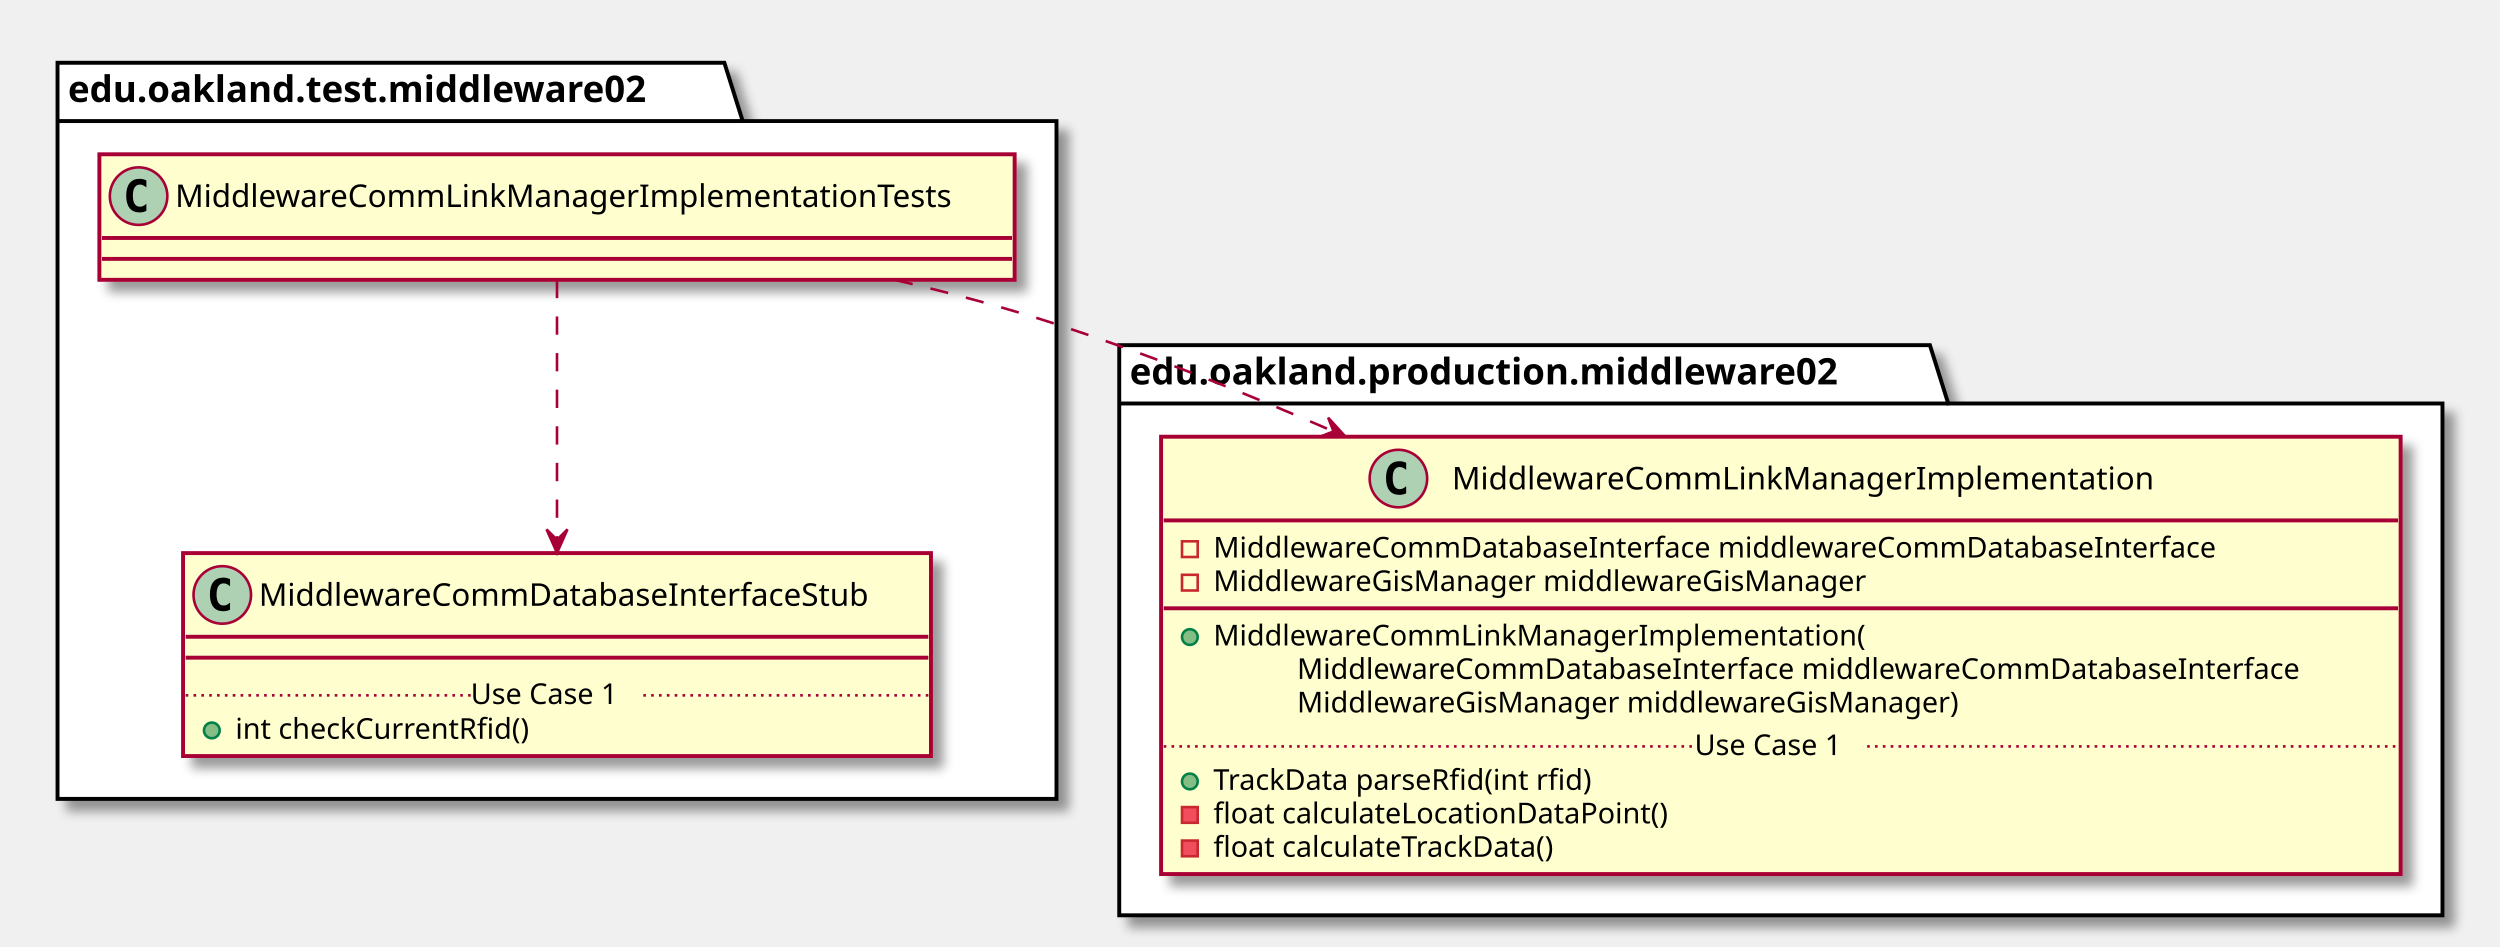
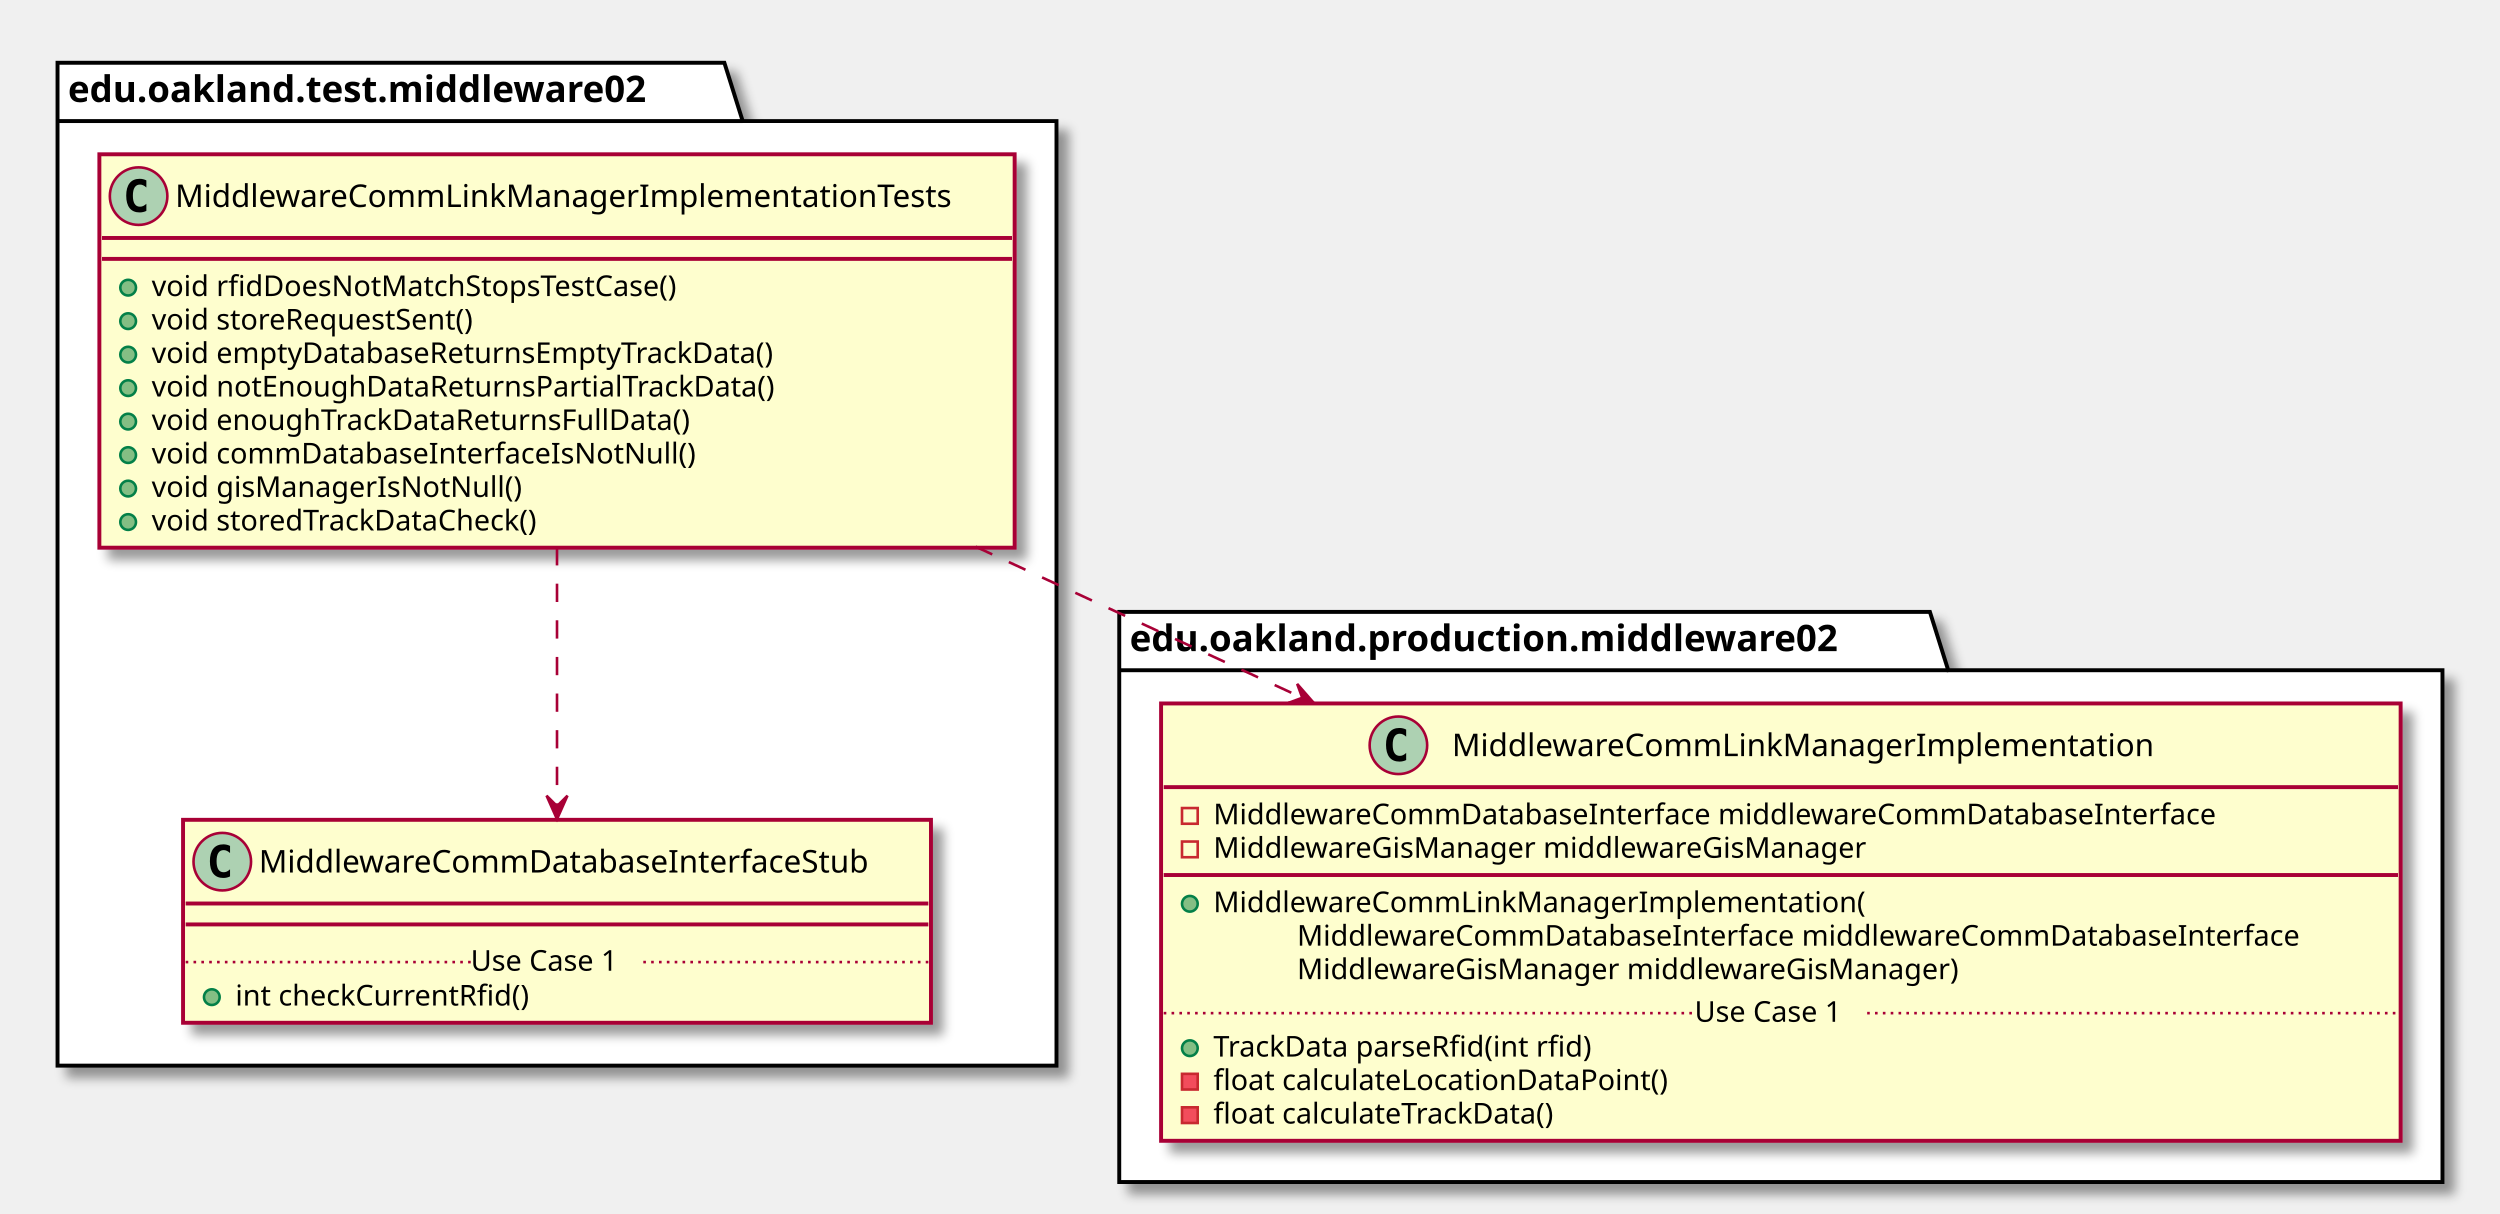
- <svg xmlns="http://www.w3.org/2000/svg" contentScriptType="application/ecmascript" contentStyleType="text/css" height="362px" preserveAspectRatio="none" style="width:956px;height:362px;" version="1.1" viewBox="0 0 956 362" width="956px" zoomAndPan="magnify">
+ <svg xmlns="http://www.w3.org/2000/svg" contentScriptType="application/ecmascript" contentStyleType="text/css" height="464px" preserveAspectRatio="none" style="width:956px;height:464px;" version="1.1" viewBox="0 0 956 464" width="956px" zoomAndPan="magnify">
  <defs>
-     <filter height="300%" id="f941colceabsc" width="300%" x="-1" y="-1">
+     <filter height="300%" id="f1qnm3le80cw2b" width="300%" x="-1" y="-1">
      <feGaussianBlur result="blurOut" stdDeviation="2.0" />
      <feColorMatrix in="blurOut" result="blurOut2" type="matrix" values="0 0 0 0 0 0 0 0 0 0 0 0 0 0 0 0 0 0 .4 0" />
      <feOffset dx="4.0" dy="4.0" in="blurOut2" result="blurOut3" />
      <feBlend in="SourceGraphic" in2="blurOut3" mode="normal" />
    </filter>
  </defs>
  <g>
-     <polygon fill="#FFFFFF" filter="url(#f941colceabsc)" points="22,24,277,24,284,46.297,404,46.297,404,305.5,22,305.5,22,24" style="stroke: #000000; stroke-width: 1.5;" />
+     <polygon fill="#FFFFFF" filter="url(#f1qnm3le80cw2b)" points="22,24,277,24,284,46.297,404,46.297,404,407.5,22,407.5,22,24" style="stroke: #000000; stroke-width: 1.5;" />
    <line style="stroke: #000000; stroke-width: 1.5;" x1="22" x2="284" y1="46.297" y2="46.297" />
    <text fill="#000000" font-family="sans-serif" font-size="14" font-weight="bold" lengthAdjust="spacingAndGlyphs" textLength="249" x="26" y="38.995">edu.oakland.test.middleware02</text>
-     <polygon fill="#FFFFFF" filter="url(#f941colceabsc)" points="428,132,738,132,745,154.297,934,154.297,934,350,428,350,428,132" style="stroke: #000000; stroke-width: 1.5;" />
-     <line style="stroke: #000000; stroke-width: 1.5;" x1="428" x2="745" y1="154.297" y2="154.297" />
-     <text fill="#000000" font-family="sans-serif" font-size="14" font-weight="bold" lengthAdjust="spacingAndGlyphs" textLength="304" x="432" y="146.995">edu.oakland.production.middleware02</text>
-     <rect fill="#FEFECE" filter="url(#f941colceabsc)" height="48" id="MiddlewareCommLinkManagerImplementationTests" style="stroke: #A80036; stroke-width: 1.5;" width="350" x="38" y="59" />
+     <polygon fill="#FFFFFF" filter="url(#f1qnm3le80cw2b)" points="428,234,738,234,745,256.297,934,256.297,934,452,428,452,428,234" style="stroke: #000000; stroke-width: 1.5;" />
+     <line style="stroke: #000000; stroke-width: 1.5;" x1="428" x2="745" y1="256.297" y2="256.297" />
+     <text fill="#000000" font-family="sans-serif" font-size="14" font-weight="bold" lengthAdjust="spacingAndGlyphs" textLength="304" x="432" y="248.995">edu.oakland.production.middleware02</text>
+     <rect fill="#FEFECE" filter="url(#f1qnm3le80cw2b)" height="150.438" id="MiddlewareCommLinkManagerImplementationTests" style="stroke: #A80036; stroke-width: 1.5;" width="350" x="38" y="59" />
    <ellipse cx="53" cy="75" fill="#ADD1B2" rx="11" ry="11" style="stroke: #A80036; stroke-width: 1.0;" />
    <path d="M55.969,80.641 Q55.391,80.938 54.75,81.078 Q54.109,81.234 53.406,81.234 Q50.906,81.234 49.578,79.594 Q48.266,77.938 48.266,74.812 Q48.266,71.688 49.578,70.031 Q50.906,68.375 53.406,68.375 Q54.109,68.375 54.75,68.531 Q55.406,68.688 55.969,68.984 L55.969,71.703 Q55.344,71.125 54.75,70.859 Q54.156,70.578 53.531,70.578 Q52.188,70.578 51.5,71.656 Q50.812,72.719 50.812,74.812 Q50.812,76.906 51.5,77.984 Q52.188,79.047 53.531,79.047 Q54.156,79.047 54.75,78.781 Q55.344,78.5 55.969,77.922 L55.969,80.641 Z " />
    <text fill="#000000" font-family="sans-serif" font-size="12" lengthAdjust="spacingAndGlyphs" textLength="318" x="67" y="79.154">MiddlewareCommLinkManagerImplementationTests</text>
    <line style="stroke: #A80036; stroke-width: 1.5;" x1="39" x2="387" y1="91" y2="91" />
    <line style="stroke: #A80036; stroke-width: 1.5;" x1="39" x2="387" y1="99" y2="99" />
-     <rect fill="#FEFECE" filter="url(#f941colceabsc)" height="77.609" id="MiddlewareCommDatabaseInterfaceStub" style="stroke: #A80036; stroke-width: 1.5;" width="286" x="70" y="211.5" />
-     <ellipse cx="85" cy="227.5" fill="#ADD1B2" rx="11" ry="11" style="stroke: #A80036; stroke-width: 1.0;" />
-     <path d="M87.969,233.141 Q87.391,233.438 86.75,233.578 Q86.109,233.734 85.406,233.734 Q82.906,233.734 81.578,232.094 Q80.266,230.438 80.266,227.312 Q80.266,224.188 81.578,222.531 Q82.906,220.875 85.406,220.875 Q86.109,220.875 86.75,221.031 Q87.406,221.188 87.969,221.484 L87.969,224.203 Q87.344,223.625 86.75,223.359 Q86.156,223.078 85.531,223.078 Q84.188,223.078 83.5,224.156 Q82.812,225.219 82.812,227.312 Q82.812,229.406 83.5,230.484 Q84.188,231.547 85.531,231.547 Q86.156,231.547 86.75,231.281 Q87.344,231 87.969,230.422 L87.969,233.141 Z " />
-     <text fill="#000000" font-family="sans-serif" font-size="12" lengthAdjust="spacingAndGlyphs" textLength="254" x="99" y="231.654">MiddlewareCommDatabaseInterfaceStub</text>
-     <line style="stroke: #A80036; stroke-width: 1.5;" x1="71" x2="355" y1="243.5" y2="243.5" />
-     <line style="stroke: #A80036; stroke-width: 1.5;" x1="71" x2="355" y1="251.5" y2="251.5" />
-     <ellipse cx="81" cy="279.305" fill="#84BE84" rx="3" ry="3" style="stroke: #038048; stroke-width: 1.0;" />
-     <text fill="#000000" font-family="sans-serif" font-size="11" lengthAdjust="spacingAndGlyphs" textLength="122" x="90" y="282.515">int checkCurrentRfid()</text>
-     <line style="stroke: #A80036; stroke-width: 1.0; stroke-dasharray: 1.0,2.0;" x1="71" x2="180" y1="265.902" y2="265.902" />
-     <text fill="#000000" font-family="sans-serif" font-size="11" lengthAdjust="spacingAndGlyphs" textLength="66" x="180" y="269.21">Use Case 1</text>
-     <line style="stroke: #A80036; stroke-width: 1.0; stroke-dasharray: 1.0,2.0;" x1="246" x2="355" y1="265.902" y2="265.902" />
-     <rect fill="#FEFECE" filter="url(#f941colceabsc)" height="167.242" id="MiddlewareCommLinkManagerImplementation" style="stroke: #A80036; stroke-width: 1.5;" width="474" x="444" y="167" />
-     <ellipse cx="534.75" cy="183" fill="#ADD1B2" rx="11" ry="11" style="stroke: #A80036; stroke-width: 1.0;" />
-     <path d="M537.719,188.641 Q537.141,188.938 536.5,189.078 Q535.859,189.234 535.156,189.234 Q532.656,189.234 531.328,187.594 Q530.016,185.938 530.016,182.812 Q530.016,179.688 531.328,178.031 Q532.656,176.375 535.156,176.375 Q535.859,176.375 536.5,176.531 Q537.156,176.688 537.719,176.984 L537.719,179.703 Q537.094,179.125 536.5,178.859 Q535.906,178.578 535.281,178.578 Q533.938,178.578 533.25,179.656 Q532.562,180.719 532.562,182.812 Q532.562,184.906 533.25,185.984 Q533.938,187.047 535.281,187.047 Q535.906,187.047 536.5,186.781 Q537.094,186.5 537.719,185.922 L537.719,188.641 Z " />
-     <text fill="#000000" font-family="sans-serif" font-size="12" lengthAdjust="spacingAndGlyphs" textLength="284" x="555.25" y="187.154">MiddlewareCommLinkManagerImplementation</text>
-     <line style="stroke: #A80036; stroke-width: 1.5;" x1="445" x2="917" y1="199" y2="199" />
-     <rect fill="none" height="6" style="stroke: #C82930; stroke-width: 1.0;" width="6" x="452" y="207" />
-     <text fill="#000000" font-family="sans-serif" font-size="11" lengthAdjust="spacingAndGlyphs" textLength="416" x="464" y="213.21">MiddlewareCommDatabaseInterface middlewareCommDatabaseInterface</text>
-     <rect fill="none" height="6" style="stroke: #C82930; stroke-width: 1.0;" width="6" x="452" y="219.805" />
-     <text fill="#000000" font-family="sans-serif" font-size="11" lengthAdjust="spacingAndGlyphs" textLength="270" x="464" y="226.015">MiddlewareGisManager middlewareGisManager</text>
-     <line style="stroke: #A80036; stroke-width: 1.5;" x1="445" x2="917" y1="232.609" y2="232.609" />
-     <ellipse cx="455" cy="243.609" fill="#84BE84" rx="3" ry="3" style="stroke: #038048; stroke-width: 1.0;" />
-     <text fill="#000000" font-family="sans-serif" font-size="11" lengthAdjust="spacingAndGlyphs" textLength="264" x="464" y="246.82">MiddlewareCommLinkManagerImplementation(</text>
-     <text fill="#000000" font-family="sans-serif" font-size="11" lengthAdjust="spacingAndGlyphs" textLength="416" x="496" y="259.625">MiddlewareCommDatabaseInterface middlewareCommDatabaseInterface</text>
-     <text fill="#000000" font-family="sans-serif" font-size="11" lengthAdjust="spacingAndGlyphs" textLength="274" x="496" y="272.429">MiddlewareGisManager middlewareGisManager)</text>
-     <ellipse cx="455" cy="298.828" fill="#84BE84" rx="3" ry="3" style="stroke: #038048; stroke-width: 1.0;" />
-     <text fill="#000000" font-family="sans-serif" font-size="11" lengthAdjust="spacingAndGlyphs" textLength="160" x="464" y="302.039">TrackData parseRfid(int rfid)</text>
-     <rect fill="#F24D5C" height="6" style="stroke: #C82930; stroke-width: 1.0;" width="6" x="452" y="308.633" />
-     <text fill="#000000" font-family="sans-serif" font-size="11" lengthAdjust="spacingAndGlyphs" textLength="188" x="464" y="314.843">float calculateLocationDataPoint()</text>
-     <rect fill="#F24D5C" height="6" style="stroke: #C82930; stroke-width: 1.0;" width="6" x="452" y="321.438" />
-     <text fill="#000000" font-family="sans-serif" font-size="11" lengthAdjust="spacingAndGlyphs" textLength="144" x="464" y="327.648">float calculateTrackData()</text>
-     <line style="stroke: #A80036; stroke-width: 1.0; stroke-dasharray: 1.0,2.0;" x1="445" x2="648" y1="285.426" y2="285.426" />
-     <text fill="#000000" font-family="sans-serif" font-size="11" lengthAdjust="spacingAndGlyphs" textLength="66" x="648" y="288.734">Use Case 1</text>
-     <line style="stroke: #A80036; stroke-width: 1.0; stroke-dasharray: 1.0,2.0;" x1="714" x2="917" y1="285.426" y2="285.426" />
-     <path d="M213,107.01 C213,132.64 213,174.64 213,206.42 " fill="none" id="MiddlewareCommLinkManagerImplementationTests-&gt;MiddlewareCommDatabaseInterfaceStub" style="stroke: #A80036; stroke-width: 1.0; stroke-dasharray: 7.0,7.0;" />
-     <polygon fill="#A80036" points="213,211.43,217,202.43,213,206.43,209,202.43,213,211.43" style="stroke: #A80036; stroke-width: 1.0;" />
-     <path d="M342.19,107.03 C363.06,111.9 384.28,117.55 404,124 C438.94,135.42 475.36,149.91 509.88,164.96 " fill="none" id="MiddlewareCommLinkManagerImplementationTests-&gt;MiddlewareCommLinkManagerImplementation" style="stroke: #A80036; stroke-width: 1.0; stroke-dasharray: 7.0,7.0;" />
-     <polygon fill="#A80036" points="514.52,166.99,507.889,159.708,509.942,164.979,504.671,167.033,514.52,166.99" style="stroke: #A80036; stroke-width: 1.0;" />
+     <ellipse cx="49" cy="110" fill="#84BE84" rx="3" ry="3" style="stroke: #038048; stroke-width: 1.0;" />
+     <text fill="#000000" font-family="sans-serif" font-size="11" lengthAdjust="spacingAndGlyphs" textLength="222" x="58" y="113.21">void rfidDoesNotMatchStopsTestCase()</text>
+     <ellipse cx="49" cy="122.805" fill="#84BE84" rx="3" ry="3" style="stroke: #038048; stroke-width: 1.0;" />
+     <text fill="#000000" font-family="sans-serif" font-size="11" lengthAdjust="spacingAndGlyphs" textLength="137" x="58" y="126.015">void storeRequestSent()</text>
+     <ellipse cx="49" cy="135.609" fill="#84BE84" rx="3" ry="3" style="stroke: #038048; stroke-width: 1.0;" />
+     <text fill="#000000" font-family="sans-serif" font-size="11" lengthAdjust="spacingAndGlyphs" textLength="260" x="58" y="138.82">void emptyDatabaseReturnsEmptyTrackData()</text>
+     <ellipse cx="49" cy="148.414" fill="#84BE84" rx="3" ry="3" style="stroke: #038048; stroke-width: 1.0;" />
+     <text fill="#000000" font-family="sans-serif" font-size="11" lengthAdjust="spacingAndGlyphs" textLength="258" x="58" y="151.625">void notEnoughDataReturnsPartialTrackData()</text>
+     <ellipse cx="49" cy="161.219" fill="#84BE84" rx="3" ry="3" style="stroke: #038048; stroke-width: 1.0;" />
+     <text fill="#000000" font-family="sans-serif" font-size="11" lengthAdjust="spacingAndGlyphs" textLength="223" x="58" y="164.429">void enoughTrackDataReturnsFullData()</text>
+     <ellipse cx="49" cy="174.023" fill="#84BE84" rx="3" ry="3" style="stroke: #038048; stroke-width: 1.0;" />
+     <text fill="#000000" font-family="sans-serif" font-size="11" lengthAdjust="spacingAndGlyphs" textLength="224" x="58" y="177.234">void commDatabaseInterfaceIsNotNull()</text>
+     <ellipse cx="49" cy="186.828" fill="#84BE84" rx="3" ry="3" style="stroke: #038048; stroke-width: 1.0;" />
+     <text fill="#000000" font-family="sans-serif" font-size="11" lengthAdjust="spacingAndGlyphs" textLength="151" x="58" y="190.039">void gisManagerIsNotNull()</text>
+     <ellipse cx="49" cy="199.633" fill="#84BE84" rx="3" ry="3" style="stroke: #038048; stroke-width: 1.0;" />
+     <text fill="#000000" font-family="sans-serif" font-size="11" lengthAdjust="spacingAndGlyphs" textLength="163" x="58" y="202.843">void storedTrackDataCheck()</text>
+     <rect fill="#FEFECE" filter="url(#f1qnm3le80cw2b)" height="77.609" id="MiddlewareCommDatabaseInterfaceStub" style="stroke: #A80036; stroke-width: 1.5;" width="286" x="70" y="313.5" />
+     <ellipse cx="85" cy="329.5" fill="#ADD1B2" rx="11" ry="11" style="stroke: #A80036; stroke-width: 1.0;" />
+     <path d="M87.969,335.141 Q87.391,335.438 86.75,335.578 Q86.109,335.734 85.406,335.734 Q82.906,335.734 81.578,334.094 Q80.266,332.438 80.266,329.312 Q80.266,326.188 81.578,324.531 Q82.906,322.875 85.406,322.875 Q86.109,322.875 86.75,323.031 Q87.406,323.188 87.969,323.484 L87.969,326.203 Q87.344,325.625 86.75,325.359 Q86.156,325.078 85.531,325.078 Q84.188,325.078 83.5,326.156 Q82.812,327.219 82.812,329.312 Q82.812,331.406 83.5,332.484 Q84.188,333.547 85.531,333.547 Q86.156,333.547 86.75,333.281 Q87.344,333 87.969,332.422 L87.969,335.141 Z " />
+     <text fill="#000000" font-family="sans-serif" font-size="12" lengthAdjust="spacingAndGlyphs" textLength="254" x="99" y="333.654">MiddlewareCommDatabaseInterfaceStub</text>
+     <line style="stroke: #A80036; stroke-width: 1.5;" x1="71" x2="355" y1="345.5" y2="345.5" />
+     <line style="stroke: #A80036; stroke-width: 1.5;" x1="71" x2="355" y1="353.5" y2="353.5" />
+     <ellipse cx="81" cy="381.305" fill="#84BE84" rx="3" ry="3" style="stroke: #038048; stroke-width: 1.0;" />
+     <text fill="#000000" font-family="sans-serif" font-size="11" lengthAdjust="spacingAndGlyphs" textLength="122" x="90" y="384.515">int checkCurrentRfid()</text>
+     <line style="stroke: #A80036; stroke-width: 1.0; stroke-dasharray: 1.0,2.0;" x1="71" x2="180" y1="367.902" y2="367.902" />
+     <text fill="#000000" font-family="sans-serif" font-size="11" lengthAdjust="spacingAndGlyphs" textLength="66" x="180" y="371.21">Use Case 1</text>
+     <line style="stroke: #A80036; stroke-width: 1.0; stroke-dasharray: 1.0,2.0;" x1="246" x2="355" y1="367.902" y2="367.902" />
+     <rect fill="#FEFECE" filter="url(#f1qnm3le80cw2b)" height="167.242" id="MiddlewareCommLinkManagerImplementation" style="stroke: #A80036; stroke-width: 1.5;" width="474" x="444" y="269" />
+     <ellipse cx="534.75" cy="285" fill="#ADD1B2" rx="11" ry="11" style="stroke: #A80036; stroke-width: 1.0;" />
+     <path d="M537.719,290.641 Q537.141,290.938 536.5,291.078 Q535.859,291.234 535.156,291.234 Q532.656,291.234 531.328,289.594 Q530.016,287.938 530.016,284.812 Q530.016,281.688 531.328,280.031 Q532.656,278.375 535.156,278.375 Q535.859,278.375 536.5,278.531 Q537.156,278.688 537.719,278.984 L537.719,281.703 Q537.094,281.125 536.5,280.859 Q535.906,280.578 535.281,280.578 Q533.938,280.578 533.25,281.656 Q532.562,282.719 532.562,284.812 Q532.562,286.906 533.25,287.984 Q533.938,289.047 535.281,289.047 Q535.906,289.047 536.5,288.781 Q537.094,288.5 537.719,287.922 L537.719,290.641 Z " />
+     <text fill="#000000" font-family="sans-serif" font-size="12" lengthAdjust="spacingAndGlyphs" textLength="284" x="555.25" y="289.154">MiddlewareCommLinkManagerImplementation</text>
+     <line style="stroke: #A80036; stroke-width: 1.5;" x1="445" x2="917" y1="301" y2="301" />
+     <rect fill="none" height="6" style="stroke: #C82930; stroke-width: 1.0;" width="6" x="452" y="309" />
+     <text fill="#000000" font-family="sans-serif" font-size="11" lengthAdjust="spacingAndGlyphs" textLength="416" x="464" y="315.21">MiddlewareCommDatabaseInterface middlewareCommDatabaseInterface</text>
+     <rect fill="none" height="6" style="stroke: #C82930; stroke-width: 1.0;" width="6" x="452" y="321.805" />
+     <text fill="#000000" font-family="sans-serif" font-size="11" lengthAdjust="spacingAndGlyphs" textLength="270" x="464" y="328.015">MiddlewareGisManager middlewareGisManager</text>
+     <line style="stroke: #A80036; stroke-width: 1.5;" x1="445" x2="917" y1="334.609" y2="334.609" />
+     <ellipse cx="455" cy="345.609" fill="#84BE84" rx="3" ry="3" style="stroke: #038048; stroke-width: 1.0;" />
+     <text fill="#000000" font-family="sans-serif" font-size="11" lengthAdjust="spacingAndGlyphs" textLength="264" x="464" y="348.82">MiddlewareCommLinkManagerImplementation(</text>
+     <text fill="#000000" font-family="sans-serif" font-size="11" lengthAdjust="spacingAndGlyphs" textLength="416" x="496" y="361.625">MiddlewareCommDatabaseInterface middlewareCommDatabaseInterface</text>
+     <text fill="#000000" font-family="sans-serif" font-size="11" lengthAdjust="spacingAndGlyphs" textLength="274" x="496" y="374.429">MiddlewareGisManager middlewareGisManager)</text>
+     <ellipse cx="455" cy="400.828" fill="#84BE84" rx="3" ry="3" style="stroke: #038048; stroke-width: 1.0;" />
+     <text fill="#000000" font-family="sans-serif" font-size="11" lengthAdjust="spacingAndGlyphs" textLength="160" x="464" y="404.039">TrackData parseRfid(int rfid)</text>
+     <rect fill="#F24D5C" height="6" style="stroke: #C82930; stroke-width: 1.0;" width="6" x="452" y="410.633" />
+     <text fill="#000000" font-family="sans-serif" font-size="11" lengthAdjust="spacingAndGlyphs" textLength="188" x="464" y="416.843">float calculateLocationDataPoint()</text>
+     <rect fill="#F24D5C" height="6" style="stroke: #C82930; stroke-width: 1.0;" width="6" x="452" y="423.438" />
+     <text fill="#000000" font-family="sans-serif" font-size="11" lengthAdjust="spacingAndGlyphs" textLength="144" x="464" y="429.648">float calculateTrackData()</text>
+     <line style="stroke: #A80036; stroke-width: 1.0; stroke-dasharray: 1.0,2.0;" x1="445" x2="648" y1="387.426" y2="387.426" />
+     <text fill="#000000" font-family="sans-serif" font-size="11" lengthAdjust="spacingAndGlyphs" textLength="66" x="648" y="390.734">Use Case 1</text>
+     <line style="stroke: #A80036; stroke-width: 1.0; stroke-dasharray: 1.0,2.0;" x1="714" x2="917" y1="387.426" y2="387.426" />
+     <path d="M213,209.2 C213,242.16 213,279.81 213,308.09 " fill="none" id="MiddlewareCommLinkManagerImplementationTests-&gt;MiddlewareCommDatabaseInterfaceStub" style="stroke: #A80036; stroke-width: 1.0; stroke-dasharray: 7.0,7.0;" />
+     <polygon fill="#A80036" points="213,313.26,217,304.26,213,308.26,209,304.26,213,313.26" style="stroke: #A80036; stroke-width: 1.0;" />
+     <path d="M373.08,209.05 C413.22,227.62 456.6,247.69 497.77,266.74 " fill="none" id="MiddlewareCommLinkManagerImplementationTests-&gt;MiddlewareCommLinkManagerImplementation" style="stroke: #A80036; stroke-width: 1.0; stroke-dasharray: 7.0,7.0;" />
+     <polygon fill="#A80036" points="502.52,268.94,496.038,261.525,497.984,266.837,492.672,268.783,502.52,268.94" style="stroke: #A80036; stroke-width: 1.0;" />
  </g>
</svg>
